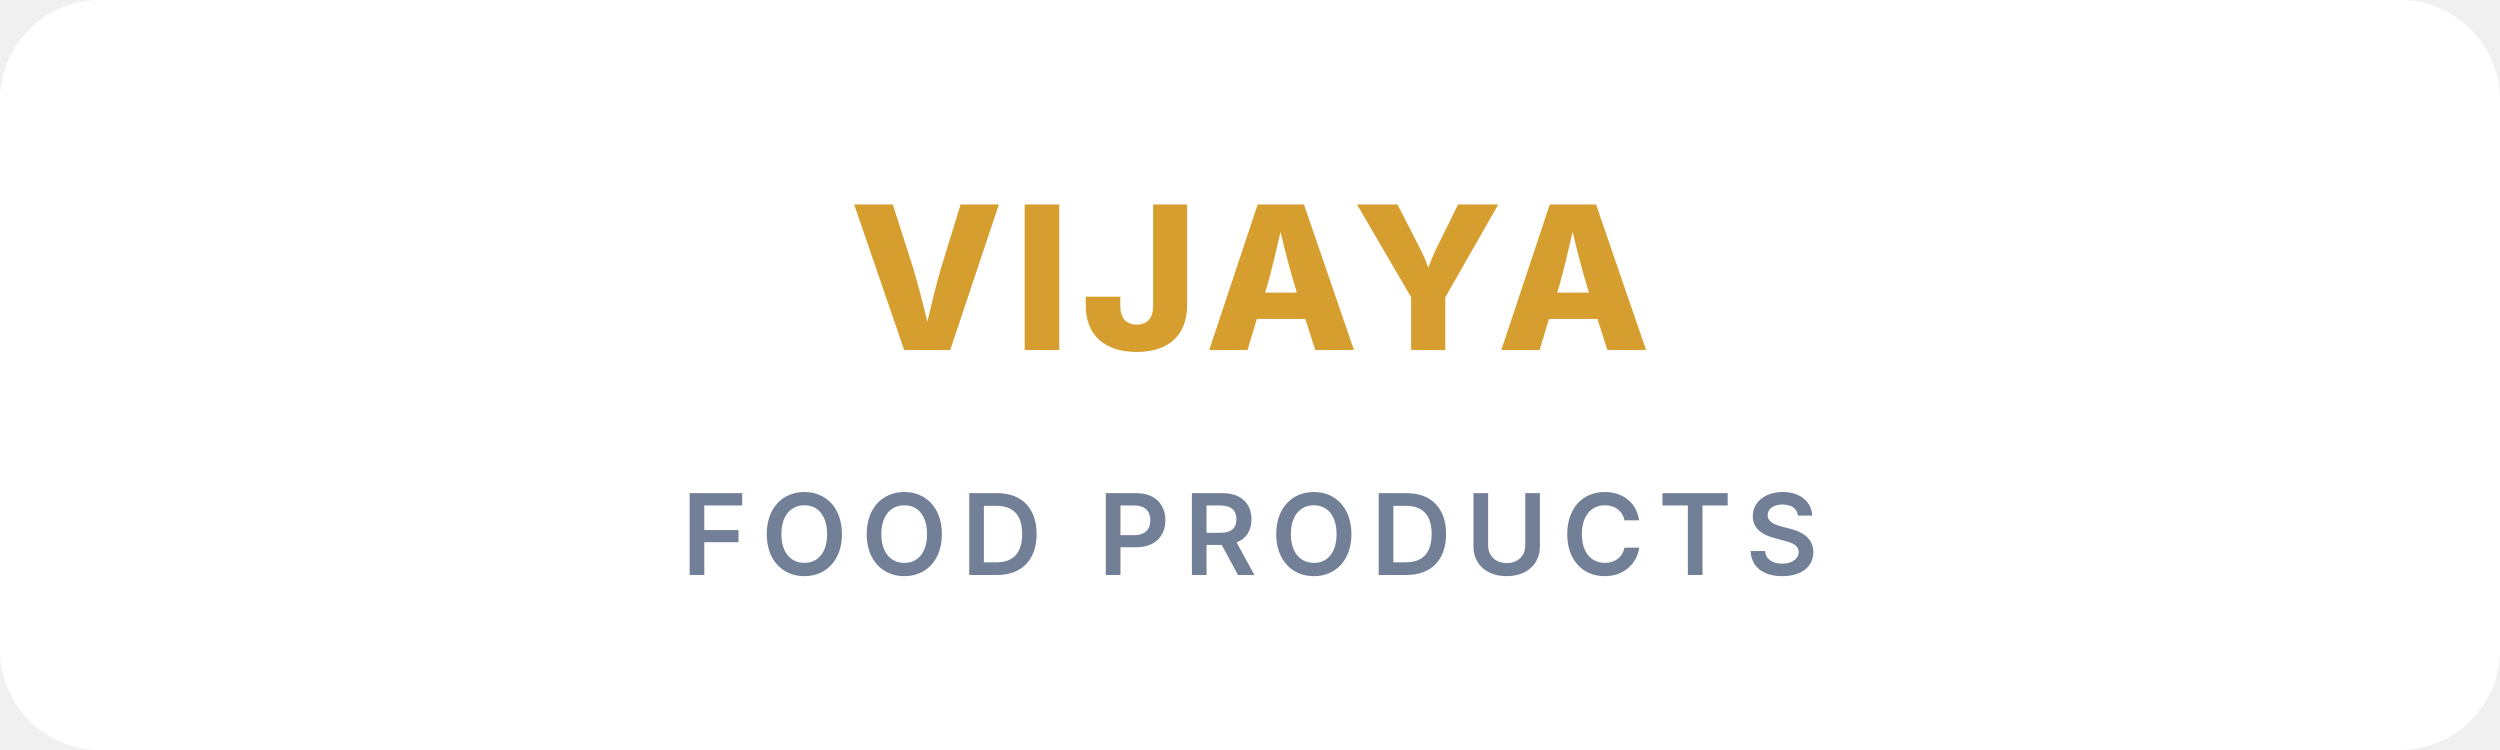
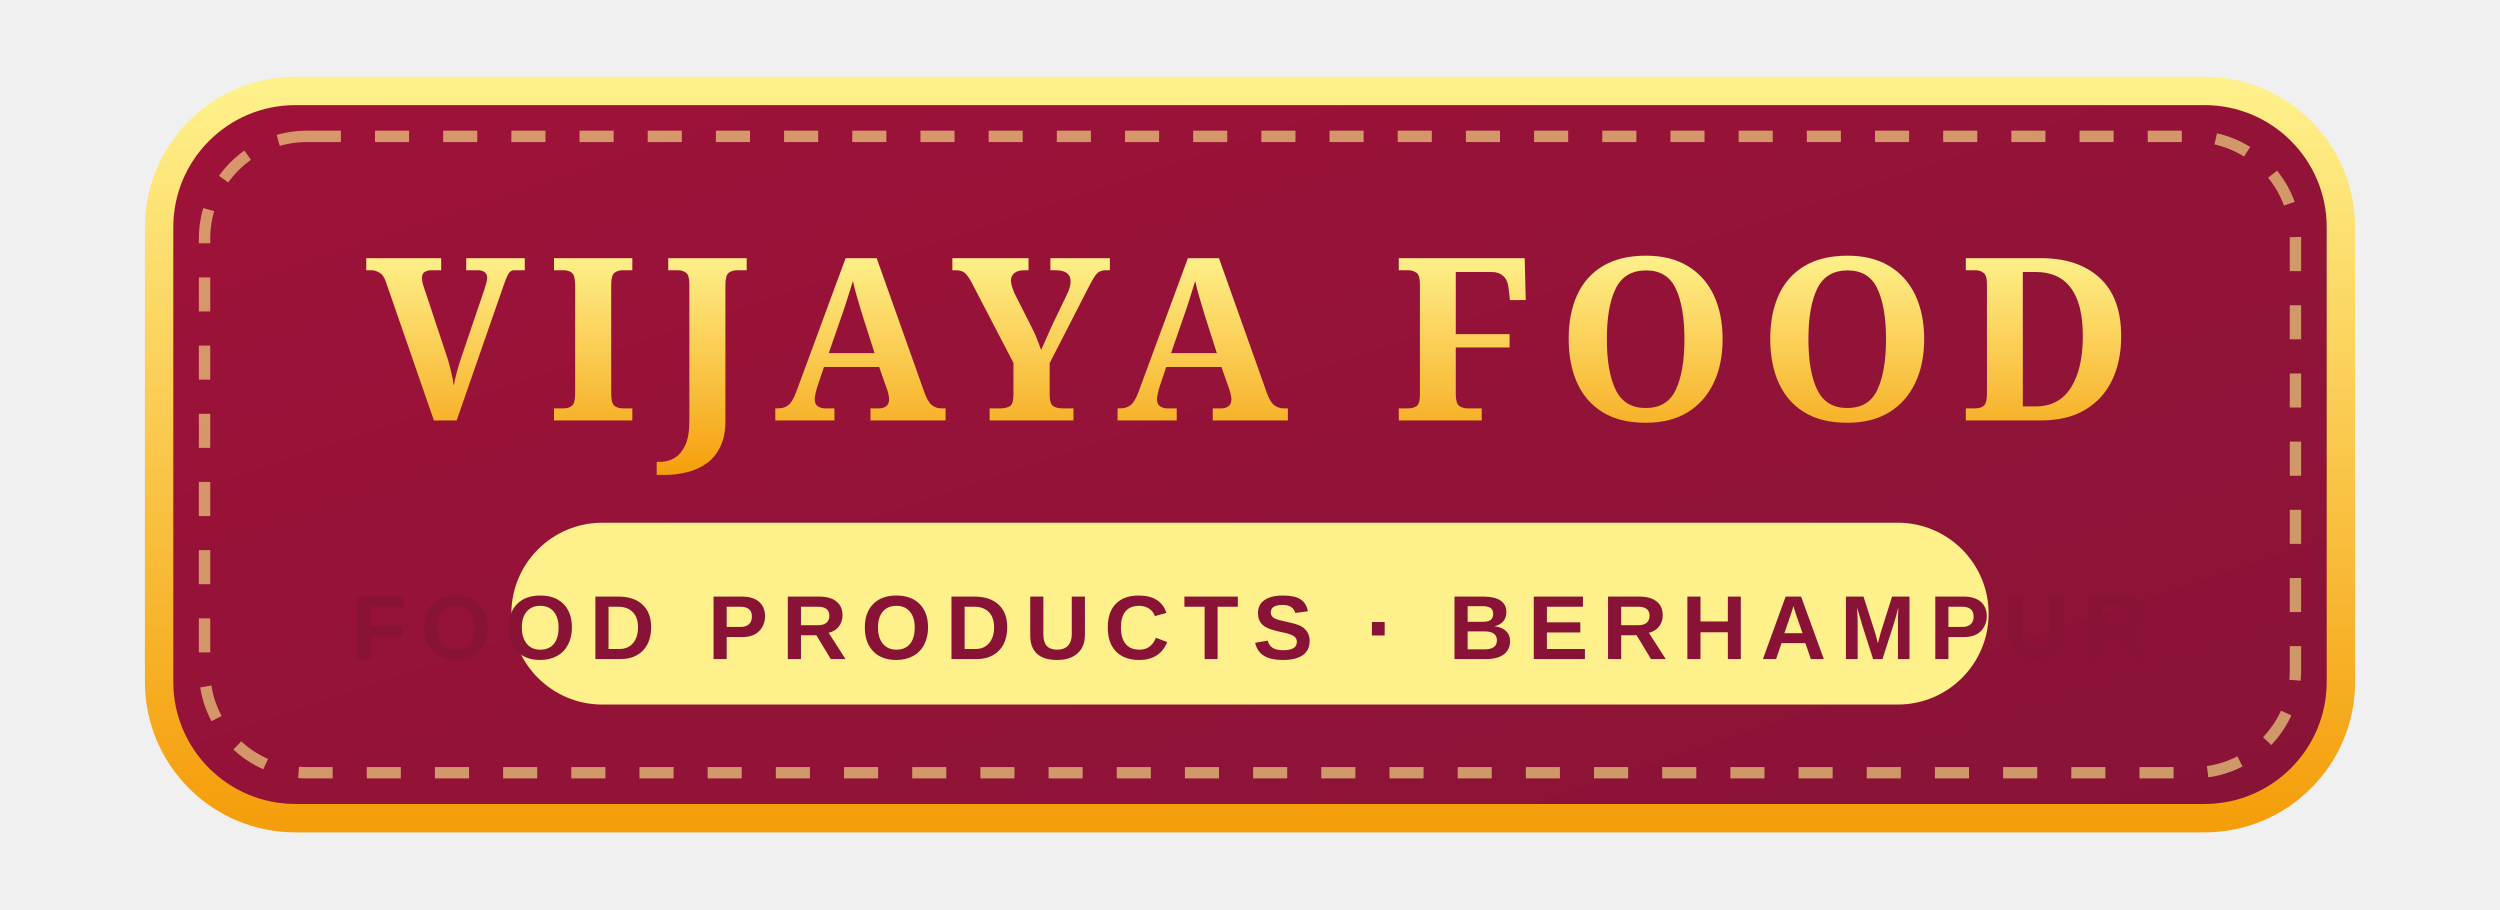
- <svg xmlns="http://www.w3.org/2000/svg" viewBox="0 0 200 60" width="200" height="60">
-   <rect width="200" height="60" rx="8" fill="#ffffff" />
-   <text x="100" y="28" font-family="system-ui, -apple-system, sans-serif" font-size="16" font-weight="800" fill="#D69E2E" text-anchor="middle" letter-spacing="0.05em">VIJAYA</text>
-   <text x="100" y="46" font-family="system-ui, -apple-system, sans-serif" font-size="9" font-weight="600" fill="#718096" text-anchor="middle" letter-spacing="0.12em">FOOD PRODUCTS</text>
+ <svg xmlns="http://www.w3.org/2000/svg" viewBox="0 0 220 80" width="220" height="80">
+   <defs>
+     <linearGradient id="vf-crimson" x1="0%" y1="0%" x2="100%" y2="100%">
+       <stop offset="0%" stop-color="#9F1239" />
+       <stop offset="100%" stop-color="#881337" />
+     </linearGradient>
+     <linearGradient id="vf-gold" x1="0%" y1="0%" x2="0%" y2="100%">
+       <stop offset="0%" stop-color="#FEF08A" />
+       <stop offset="100%" stop-color="#F59E0B" />
+     </linearGradient>
+   </defs>
+   <rect x="14" y="8" width="192" height="64" rx="12" fill="url(#vf-crimson)" stroke="url(#vf-gold)" stroke-width="2.5" />
+   <rect x="18" y="12" width="184" height="56" rx="9" fill="none" stroke="#FEF08A" stroke-width="1" stroke-dasharray="3,3" opacity="0.6" />
+   <text x="110" y="37" font-family="Georgia, serif" font-size="20" font-weight="bold" fill="url(#vf-gold)" text-anchor="middle" letter-spacing="2">VIJAYA FOOD</text>
+   <rect x="45" y="46" width="130" height="16" rx="8" fill="#FEF08A" />
+   <text x="110" y="58" font-family="Arial, sans-serif" font-size="8" font-weight="900" fill="#881337" text-anchor="middle" letter-spacing="1.2">FOOD PRODUCTS · BERHAMPUR</text>
</svg>
